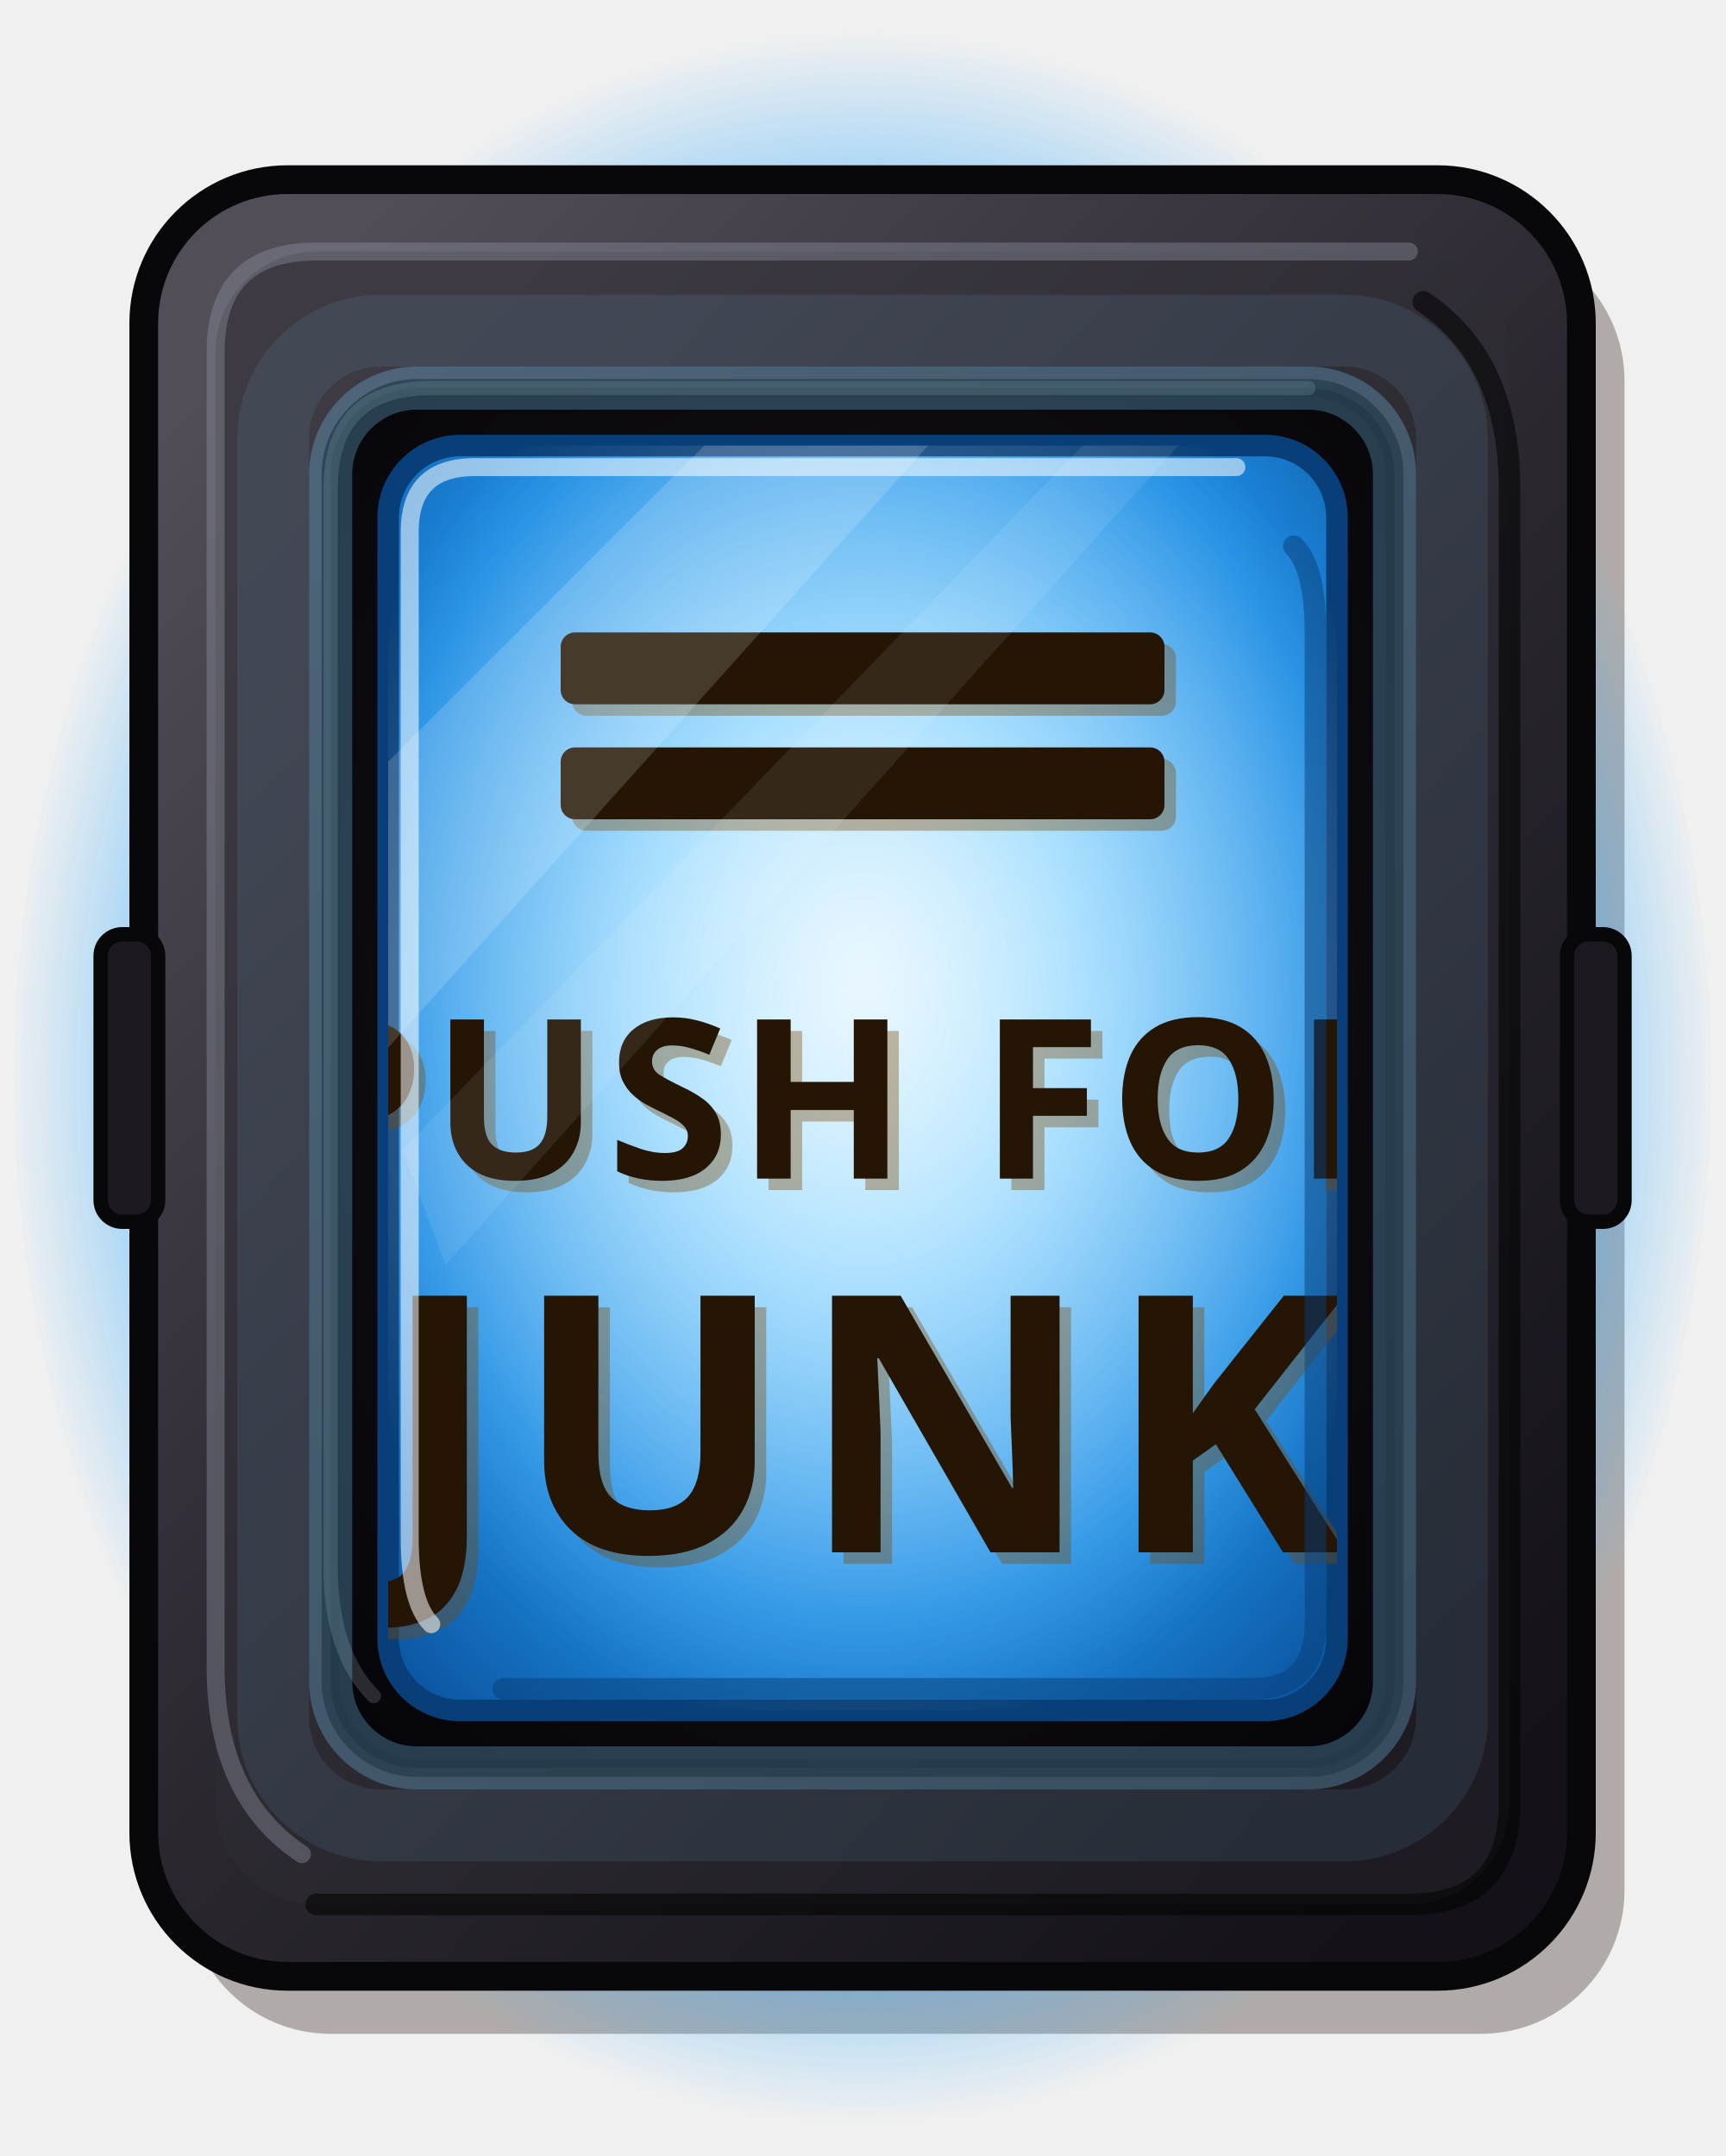
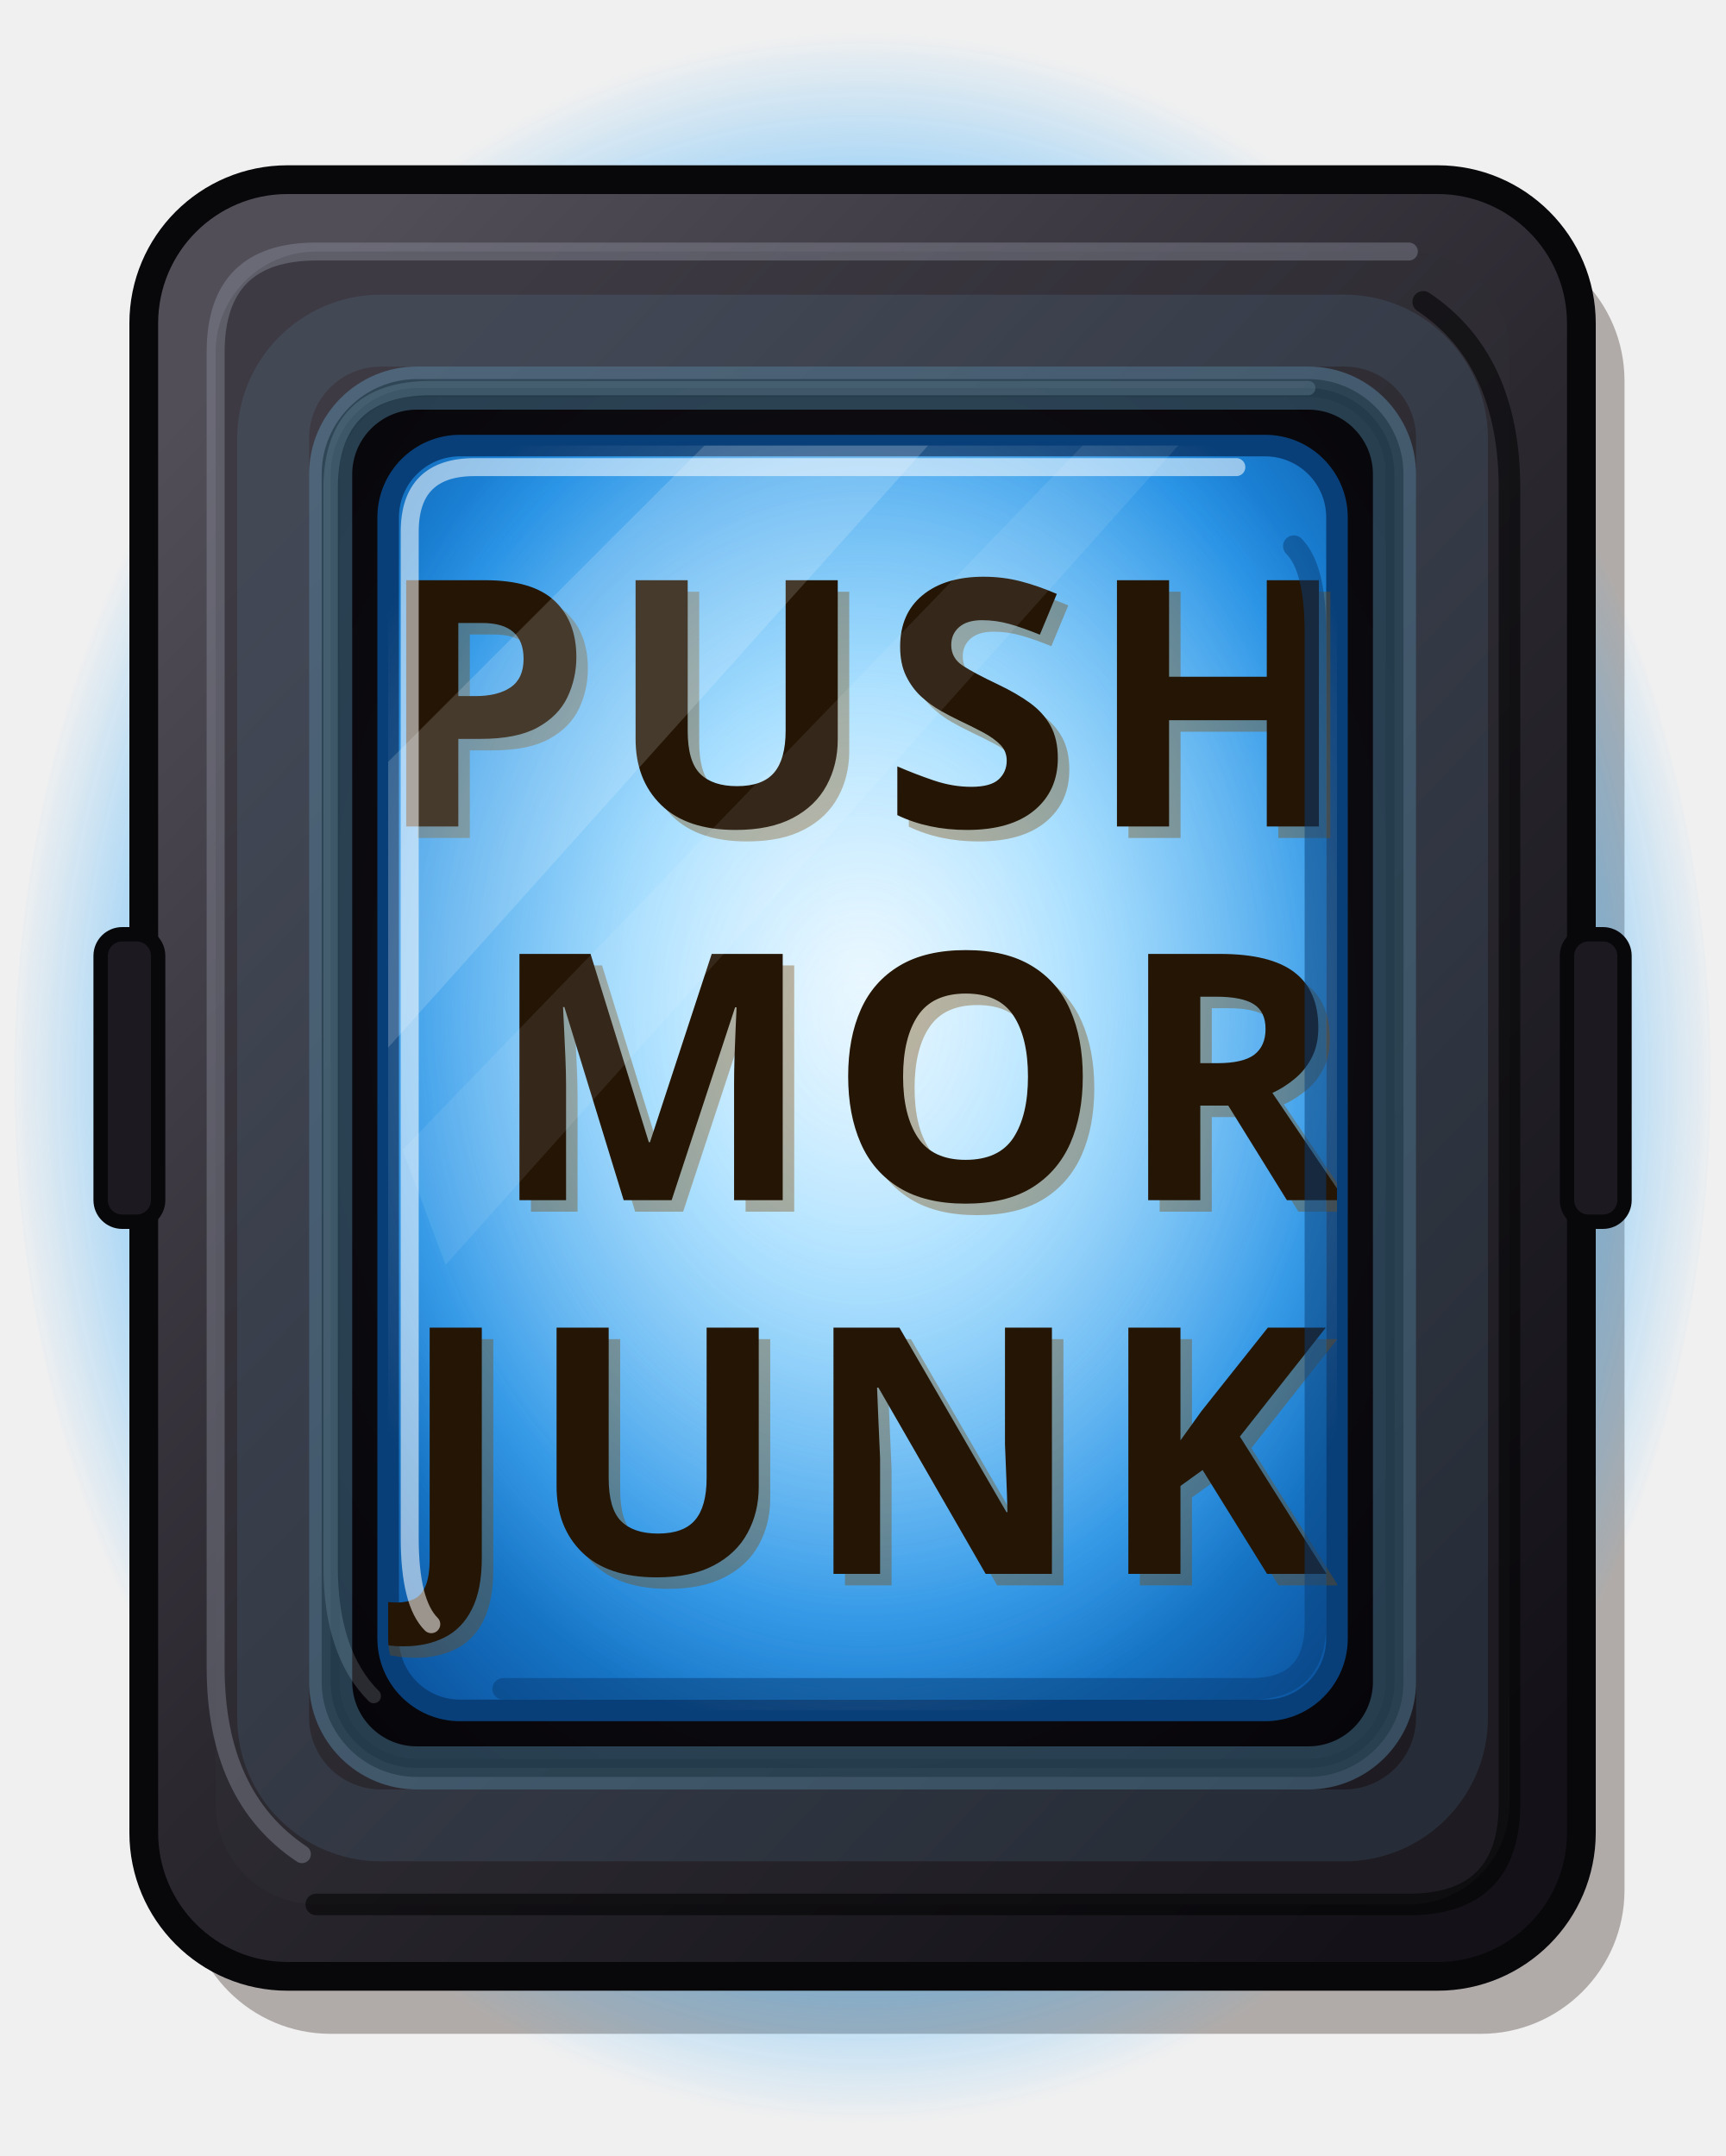
- <svg xmlns="http://www.w3.org/2000/svg" viewBox="0 0 240 300" role="img" aria-label="A backlit arcade credit button: a charcoal coin-door housing around a glowing blue lens printed PUSH FOR JUNK">
+ <svg xmlns="http://www.w3.org/2000/svg" viewBox="0 0 240 300" role="img" aria-label="A backlit arcade credit button: a charcoal coin-door housing around a glowing blue lens printed PUSH 4 MORE JUNK">
  <defs>
    <radialGradient id="cw_halog" cx="0.5" cy="0.5" r="0.5">
      <stop class="cw-h0" offset="0" stop-color="#3fb0ff" stop-opacity="0.9" />
      <stop class="cw-h1" offset="0.55" stop-color="#3fb0ff" stop-opacity="0.7" />
      <stop class="cw-h2" offset="0.85" stop-color="#3fb0ff" stop-opacity="0.5" />
      <stop class="cw-h3" offset="1" stop-color="#3fb0ff" stop-opacity="0" />
    </radialGradient>
    <linearGradient id="cw_houseg" x1="0.12" y1="0.06" x2="0.86" y2="0.96">
      <stop offset="0" stop-color="#524e58" />
      <stop offset="0.5" stop-color="#2b2830" />
      <stop offset="1" stop-color="#141218" />
    </linearGradient>
    <linearGradient id="cw_faceg" x1="0.14" y1="0.08" x2="0.84" y2="0.94">
      <stop offset="0" stop-color="#3d3a43" />
      <stop offset="1" stop-color="#1e1c22" />
    </linearGradient>
    <radialGradient id="cw_wellg" cx="0.5" cy="0.45" r="0.75">
      <stop offset="0" stop-color="#17151b" />
      <stop offset="1" stop-color="#050408" />
    </radialGradient>
    <radialGradient id="cw_lensg" cx="0.5" cy="0.42" r="0.75">
      <stop class="cw-g0" offset="0" stop-color="#e4f6ff" />
      <stop class="cw-g1" offset="0.3" stop-color="#85d2ff" />
      <stop class="cw-g2" offset="0.68" stop-color="#1f8ee4" />
      <stop class="cw-g3" offset="1" stop-color="#0b539e" />
    </radialGradient>
    <radialGradient id="cw_coreg" cx="0.5" cy="0.5" r="0.5">
      <stop class="cw-c0" offset="0" stop-color="#ecf8ff" stop-opacity="0.95" />
      <stop class="cw-c1" offset="0.55" stop-color="#ecf8ff" stop-opacity="0.4" />
      <stop class="cw-c2" offset="1" stop-color="#ecf8ff" stop-opacity="0" />
    </radialGradient>
    <radialGradient id="cw_flashg" cx="0.5" cy="0.46" r="0.62">
      <stop offset="0" stop-color="#ffffff" stop-opacity="1" />
      <stop offset="0.5" stop-color="#fff3c8" stop-opacity="0.85" />
      <stop offset="1" stop-color="#ffe08a" stop-opacity="0" />
    </radialGradient>
    <clipPath id="cw_lensclip">
      <rect x="54" y="62" width="132" height="176" rx="10" />
    </clipPath>
  </defs>
  <rect x="26" y="33" width="200" height="250" rx="20" fill="#1a0a03" opacity="0.3" />
  <g class="cw-halo" opacity="0.85">
    <ellipse cx="120" cy="150" rx="118" ry="148" fill="url(#cw_halog)" />
  </g>
  <rect x="20" y="25" width="200" height="250" rx="20" fill="url(#cw_houseg)" stroke="#08070a" stroke-width="4" />
  <rect x="30" y="35" width="180" height="230" rx="14" fill="url(#cw_faceg)" />
  <path d="M42 258 Q30 250 30 232 L30 49 Q30 35 44 35 L196 35" fill="none" stroke="#8e94a2" stroke-opacity="0.4" stroke-width="2.5" stroke-linecap="round" />
  <path d="M198 42 Q210 50 210 68 L210 251 Q210 265 196 265 L44 265" fill="none" stroke="#000000" stroke-opacity="0.55" stroke-width="3" stroke-linecap="round" />
  <rect x="14" y="130" width="8" height="40" rx="3" fill="#1c1a20" stroke="#08070a" stroke-width="2" />
  <rect x="218" y="130" width="8" height="40" rx="3" fill="#1c1a20" stroke="#08070a" stroke-width="2" />
  <rect x="46" y="54" width="148" height="192" rx="12" fill="url(#cw_wellg)" stroke="#000000" stroke-opacity="0.7" stroke-width="2.5" />
  <path d="M52 236 Q46 230 46 218 L46 68 Q46 54 60 54 L182 54" fill="none" stroke="#6b7078" stroke-opacity="0.35" stroke-width="2" stroke-linecap="round" />
  <g class="cw-bloom" opacity="0.7">
    <rect class="cw-bloom-ink" x="46" y="54" width="148" height="192" rx="12" fill="none" stroke="#79ccff" stroke-width="6" opacity="0.4" />
    <rect class="cw-bloom-ink" x="38" y="46" width="164" height="208" rx="15" fill="none" stroke="#79ccff" stroke-width="10" opacity="0.14" />
  </g>
  <g class="cw-lens">
    <rect class="cw-rim" x="54" y="62" width="132" height="176" rx="10" fill="url(#cw_lensg)" stroke="#093f78" stroke-width="3" />
    <g class="cw-glowcore" opacity="0.7">
      <ellipse cx="120" cy="142" rx="80" ry="102" fill="url(#cw_coreg)" clip-path="url(#cw_lensclip)" />
    </g>
    <rect class="cw-dim" x="54" y="62" width="132" height="176" rx="10" fill="#0b539e" opacity="0" pointer-events="none" />
    <g clip-path="url(#cw_lensclip)" font-family="'Arial Narrow', 'Franklin Gothic Medium', Impact, sans-serif" font-weight="700" text-anchor="middle">
      <g fill="#7c4a08" opacity="0.38" transform="translate(1.6 1.6)">
-         <rect x="78" y="88" width="84" height="10" rx="2" />
-         <rect x="78" y="104" width="84" height="10" rx="2" />
-         <text x="120" y="164" font-size="31" letter-spacing="1" textLength="104" lengthAdjust="spacingAndGlyphs">PUSH FOR</text>
-         <text x="120" y="216" font-size="50" letter-spacing="2" textLength="100" lengthAdjust="spacingAndGlyphs">JUNK</text>
+         <text x="120" y="115" font-size="48" letter-spacing="2" textLength="106" lengthAdjust="spacingAndGlyphs">PUSH</text>
+         <text x="120" y="167" font-size="48" letter-spacing="2" textLength="112" lengthAdjust="spacingAndGlyphs">4 MORE</text>
+         <text x="120" y="219" font-size="48" letter-spacing="2" textLength="106" lengthAdjust="spacingAndGlyphs">JUNK</text>
      </g>
      <g fill="#241505">
-         <rect x="78" y="88" width="84" height="10" rx="2" />
-         <rect x="78" y="104" width="84" height="10" rx="2" />
-         <text x="120" y="164" font-size="31" letter-spacing="1" textLength="104" lengthAdjust="spacingAndGlyphs">PUSH FOR</text>
-         <text x="120" y="216" font-size="50" letter-spacing="2" textLength="100" lengthAdjust="spacingAndGlyphs">JUNK</text>
+         <text x="120" y="115" font-size="48" letter-spacing="2" textLength="106" lengthAdjust="spacingAndGlyphs">PUSH</text>
+         <text x="120" y="167" font-size="48" letter-spacing="2" textLength="112" lengthAdjust="spacingAndGlyphs">4 MORE</text>
+         <text x="120" y="219" font-size="48" letter-spacing="2" textLength="106" lengthAdjust="spacingAndGlyphs">JUNK</text>
      </g>
    </g>
    <path d="M60 226 Q57 223 57 214 L57 74 Q57 65 66 65 L172 65" fill="none" stroke="#ffffff" stroke-opacity="0.55" stroke-width="2.5" stroke-linecap="round" />
    <path d="M180 76 Q183 79 183 88 L183 226 Q183 235 174 235 L70 235" fill="none" stroke="#093f78" stroke-opacity="0.5" stroke-width="3" stroke-linecap="round" />
    <g clip-path="url(#cw_lensclip)">
      <path d="M40 120 L128 32 L156 32 L52 148 Z" fill="#ffffff" opacity="0.16" />
      <path d="M56 160 L168 44 L180 44 L62 176 Z" fill="#ffffff" opacity="0.08" />
    </g>
    <rect class="cw-flash" x="54" y="62" width="132" height="176" rx="10" fill="url(#cw_flashg)" opacity="0" pointer-events="none" />
  </g>
</svg>
